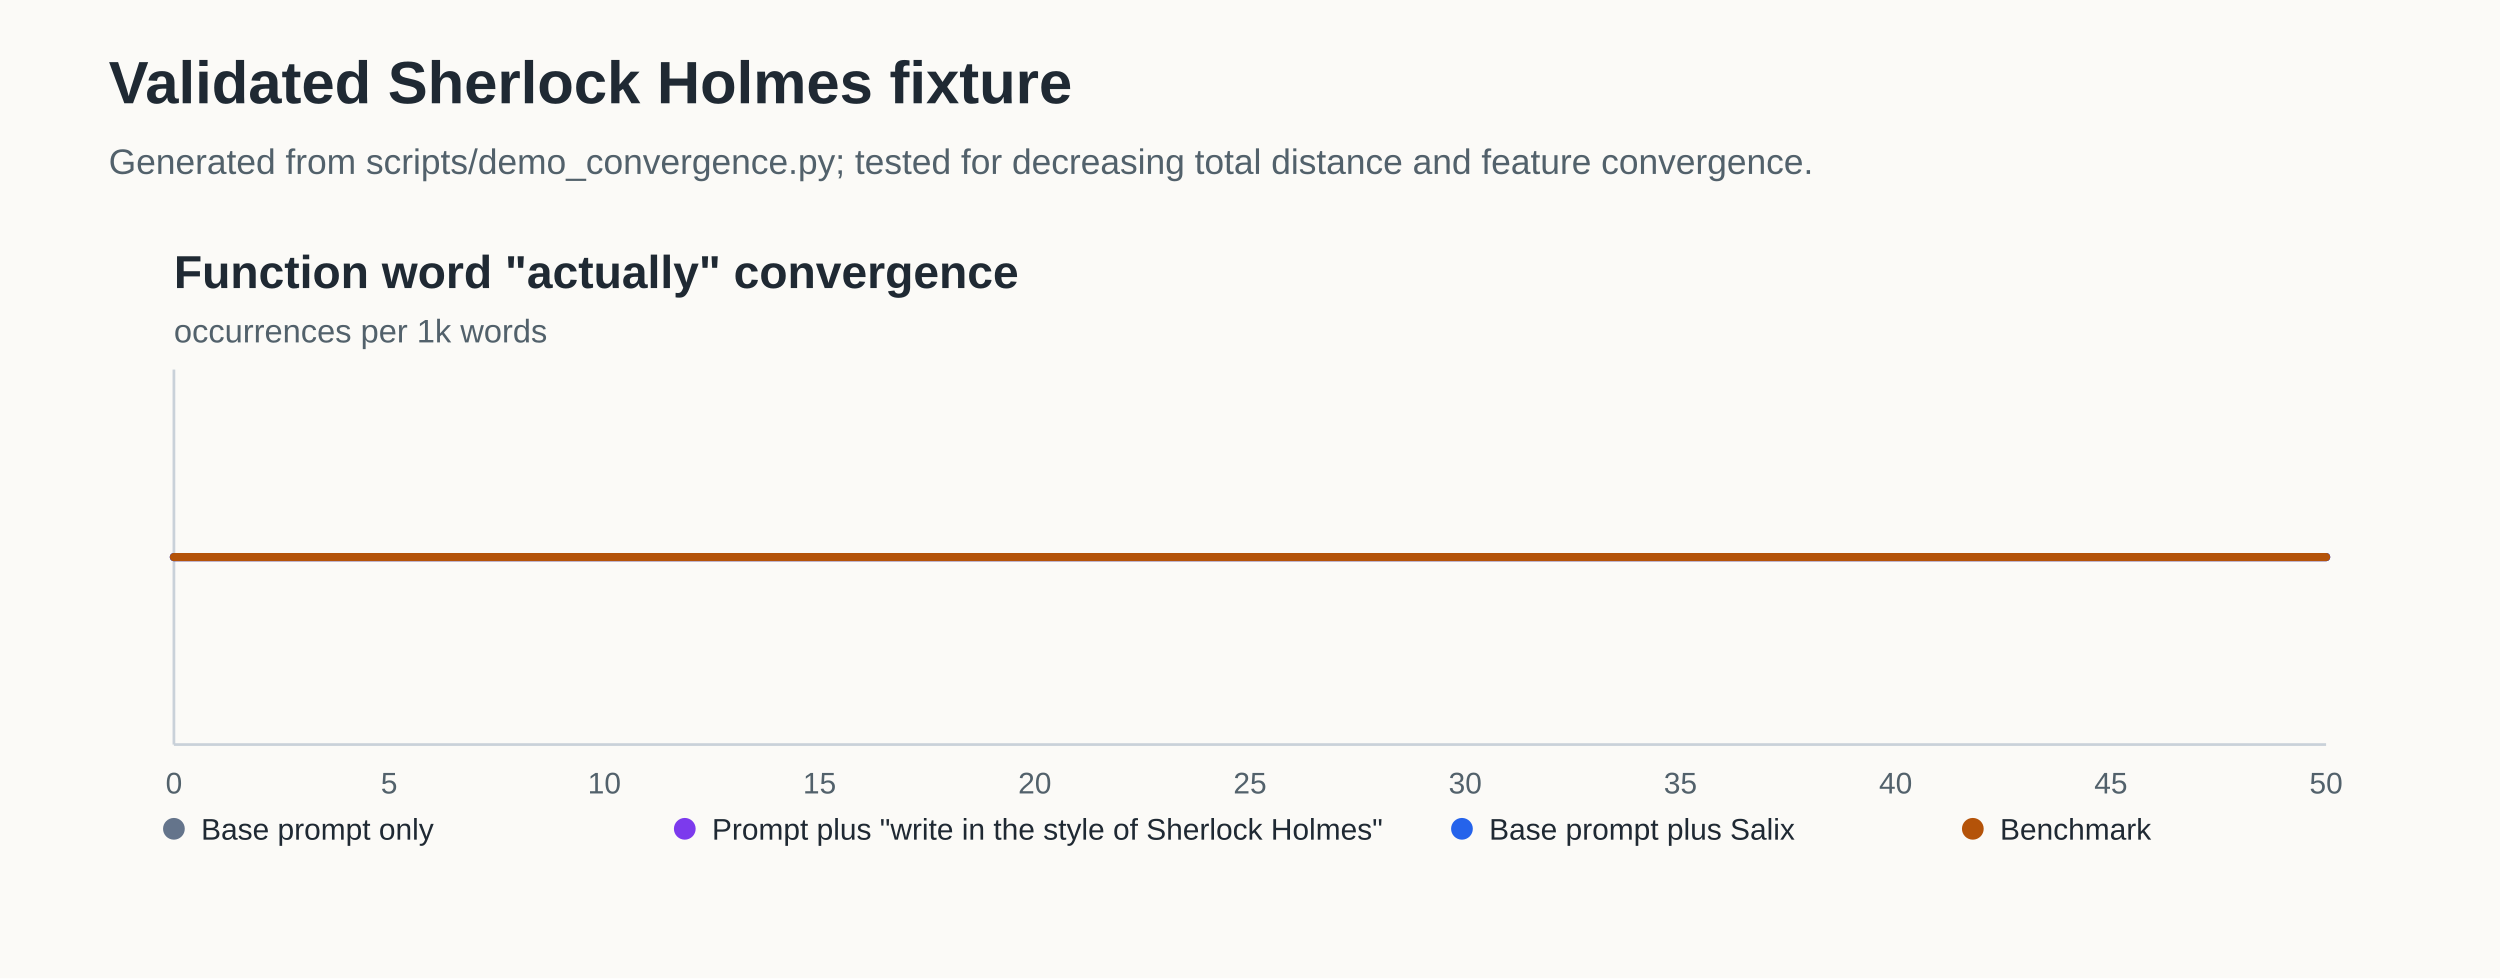
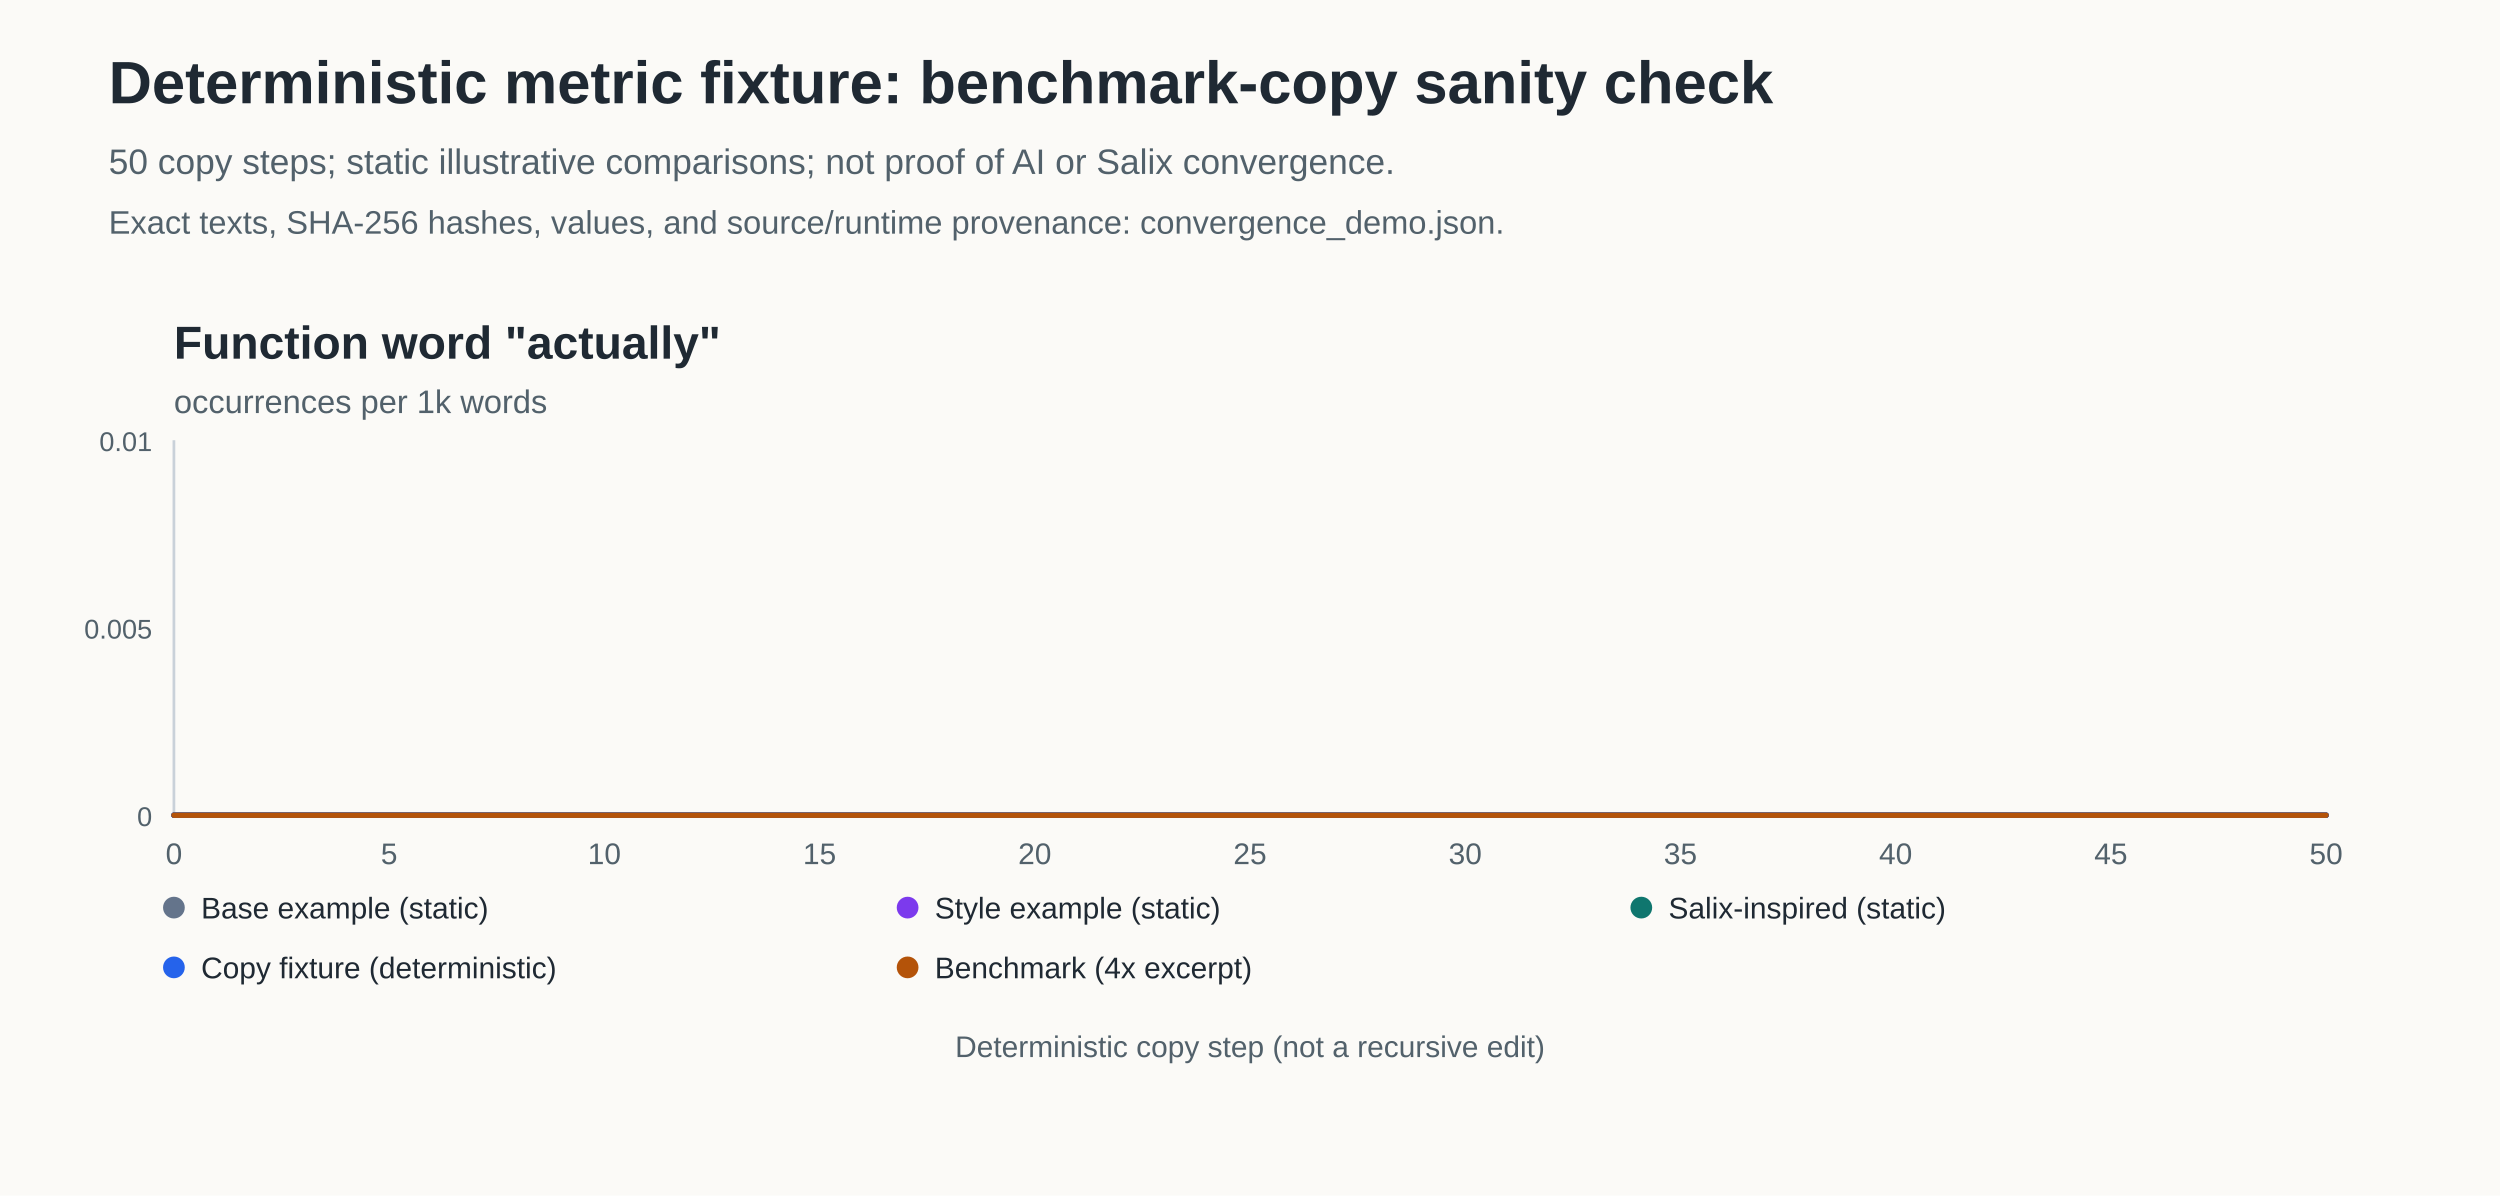
- <svg xmlns="http://www.w3.org/2000/svg" width="920" height="360" viewBox="0 0 920 360" role="img" aria-labelledby="title desc">
+ <svg xmlns="http://www.w3.org/2000/svg" width="920" height="440" viewBox="0 0 920 440" role="img" aria-labelledby="title desc">
  <rect width="100%" height="100%" fill="#fbfaf7" />
-   <text x="40" y="38" font-family="Arial, sans-serif" font-size="22" font-weight="700" fill="#1f2933">Validated Sherlock Holmes fixture</text>
-   <text x="40" y="64" font-family="Arial, sans-serif" font-size="13" fill="#52616b">Generated from scripts/demo_convergence.py; tested for decreasing total distance and feature convergence.</text>
-   <text x="64" y="106" font-family="Arial, sans-serif" font-size="17" font-weight="700" fill="#1f2933">Function word "actually" convergence</text>
-   <text x="64" y="126" font-family="Arial, sans-serif" font-size="12" fill="#52616b">occurrences per 1k words</text>
-   <line x1="64" y1="274" x2="856" y2="274" stroke="#c9d1d9" stroke-width="1" />
-   <line x1="64" y1="136" x2="64" y2="274" stroke="#c9d1d9" stroke-width="1" />
-   <polyline points="64.0,205.0 79.8,205.0 95.7,205.0 111.5,205.0 127.4,205.0 143.2,205.0 159.0,205.0 174.9,205.0 190.7,205.0 206.6,205.0 222.4,205.0 238.2,205.0 254.1,205.0 269.9,205.0 285.8,205.0 301.6,205.0 317.4,205.0 333.3,205.0 349.1,205.0 365.0,205.0 380.8,205.0 396.6,205.0 412.5,205.0 428.3,205.0 444.2,205.0 460.0,205.0 475.8,205.0 491.7,205.0 507.5,205.0 523.4,205.0 539.2,205.0 555.0,205.0 570.9,205.0 586.7,205.0 602.6,205.0 618.4,205.0 634.2,205.0 650.1,205.0 665.9,205.0 681.8,205.0 697.6,205.0 713.4,205.0 729.3,205.0 745.1,205.0 761.0,205.0 776.8,205.0 792.6,205.0 808.5,205.0 824.3,205.0 840.2,205.0 856.0,205.0" fill="none" stroke="#64748b" stroke-width="3" stroke-linecap="round" stroke-linejoin="round" />
-   <polyline points="64.0,205.0 79.8,205.0 95.7,205.0 111.5,205.0 127.4,205.0 143.2,205.0 159.0,205.0 174.9,205.0 190.7,205.0 206.6,205.0 222.4,205.0 238.2,205.0 254.1,205.0 269.9,205.0 285.8,205.0 301.6,205.0 317.4,205.0 333.3,205.0 349.1,205.0 365.0,205.0 380.8,205.0 396.6,205.0 412.5,205.0 428.3,205.0 444.2,205.0 460.0,205.0 475.8,205.0 491.7,205.0 507.5,205.0 523.4,205.0 539.2,205.0 555.0,205.0 570.9,205.0 586.7,205.0 602.6,205.0 618.4,205.0 634.2,205.0 650.1,205.0 665.9,205.0 681.8,205.0 697.6,205.0 713.4,205.0 729.3,205.0 745.1,205.0 761.0,205.0 776.8,205.0 792.6,205.0 808.5,205.0 824.3,205.0 840.2,205.0 856.0,205.0" fill="none" stroke="#7c3aed" stroke-width="3" stroke-linecap="round" stroke-linejoin="round" />
-   <polyline points="64.0,205.0 79.8,205.0 95.7,205.0 111.5,205.0 127.4,205.0 143.2,205.0 159.0,205.0 174.9,205.0 190.7,205.0 206.6,205.0 222.4,205.0 238.2,205.0 254.1,205.0 269.9,205.0 285.8,205.0 301.6,205.0 317.4,205.0 333.3,205.0 349.1,205.0 365.0,205.0 380.8,205.0 396.6,205.0 412.5,205.0 428.3,205.0 444.2,205.0 460.0,205.0 475.8,205.0 491.7,205.0 507.5,205.0 523.4,205.0 539.2,205.0 555.0,205.0 570.9,205.0 586.7,205.0 602.6,205.0 618.4,205.0 634.2,205.0 650.1,205.0 665.9,205.0 681.8,205.0 697.6,205.0 713.4,205.0 729.3,205.0 745.1,205.0 761.0,205.0 776.8,205.0 792.6,205.0 808.5,205.0 824.3,205.0 840.2,205.0 856.0,205.0" fill="none" stroke="#2563eb" stroke-width="3" stroke-linecap="round" stroke-linejoin="round" />
-   <polyline points="64.0,205.0 79.8,205.0 95.7,205.0 111.5,205.0 127.4,205.0 143.2,205.0 159.0,205.0 174.9,205.0 190.7,205.0 206.6,205.0 222.4,205.0 238.2,205.0 254.1,205.0 269.9,205.0 285.8,205.0 301.6,205.0 317.4,205.0 333.3,205.0 349.1,205.0 365.0,205.0 380.8,205.0 396.6,205.0 412.5,205.0 428.3,205.0 444.2,205.0 460.0,205.0 475.8,205.0 491.7,205.0 507.5,205.0 523.4,205.0 539.2,205.0 555.0,205.0 570.9,205.0 586.7,205.0 602.6,205.0 618.4,205.0 634.2,205.0 650.1,205.0 665.9,205.0 681.8,205.0 697.6,205.0 713.4,205.0 729.3,205.0 745.1,205.0 761.0,205.0 776.8,205.0 792.6,205.0 808.5,205.0 824.3,205.0 840.2,205.0 856.0,205.0" fill="none" stroke="#b45309" stroke-width="3" stroke-linecap="round" stroke-linejoin="round" />
-   <circle cx="64" cy="305" r="4" fill="#64748b" />
-   <text x="74" y="309" font-family="Arial, sans-serif" font-size="11" fill="#1f2933">Base prompt only</text>
-   <circle cx="252" cy="305" r="4" fill="#7c3aed" />
-   <text x="262" y="309" font-family="Arial, sans-serif" font-size="11" fill="#1f2933">Prompt plus "write in the style of Sherlock Holmes"</text>
-   <circle cx="538" cy="305" r="4" fill="#2563eb" />
-   <text x="548" y="309" font-family="Arial, sans-serif" font-size="11" fill="#1f2933">Base prompt plus Salix</text>
-   <circle cx="726" cy="305" r="4" fill="#b45309" />
-   <text x="736" y="309" font-family="Arial, sans-serif" font-size="11" fill="#1f2933">Benchmark</text>
-   <text x="64.0" y="292" font-family="Arial, sans-serif" font-size="11" text-anchor="middle" fill="#52616b">0</text>
-   <text x="143.2" y="292" font-family="Arial, sans-serif" font-size="11" text-anchor="middle" fill="#52616b">5</text>
-   <text x="222.4" y="292" font-family="Arial, sans-serif" font-size="11" text-anchor="middle" fill="#52616b">10</text>
-   <text x="301.6" y="292" font-family="Arial, sans-serif" font-size="11" text-anchor="middle" fill="#52616b">15</text>
-   <text x="380.8" y="292" font-family="Arial, sans-serif" font-size="11" text-anchor="middle" fill="#52616b">20</text>
-   <text x="460.0" y="292" font-family="Arial, sans-serif" font-size="11" text-anchor="middle" fill="#52616b">25</text>
-   <text x="539.2" y="292" font-family="Arial, sans-serif" font-size="11" text-anchor="middle" fill="#52616b">30</text>
-   <text x="618.4" y="292" font-family="Arial, sans-serif" font-size="11" text-anchor="middle" fill="#52616b">35</text>
-   <text x="697.6" y="292" font-family="Arial, sans-serif" font-size="11" text-anchor="middle" fill="#52616b">40</text>
-   <text x="776.8" y="292" font-family="Arial, sans-serif" font-size="11" text-anchor="middle" fill="#52616b">45</text>
-   <text x="856.0" y="292" font-family="Arial, sans-serif" font-size="11" text-anchor="middle" fill="#52616b">50</text>
+   <text x="40" y="38" font-family="Arial, sans-serif" font-size="22" font-weight="700" fill="#1f2933">Deterministic metric fixture: benchmark-copy sanity check</text>
+   <text x="40" y="64" font-family="Arial, sans-serif" font-size="13" fill="#52616b">50 copy steps; static illustrative comparisons; not proof of AI or Salix convergence.</text>
+   <text x="40" y="86" font-family="Arial, sans-serif" font-size="12" fill="#52616b">Exact texts, SHA-256 hashes, values, and source/runtime provenance: convergence_demo.json.</text>
+   <text x="64" y="132" font-family="Arial, sans-serif" font-size="17" font-weight="700" fill="#1f2933">Function word "actually"</text>
+   <text x="64" y="152" font-family="Arial, sans-serif" font-size="12" fill="#52616b">occurrences per 1k words</text>
+   <line x1="64" y1="300" x2="856" y2="300" stroke="#c9d1d9" stroke-width="1" />
+   <line x1="64" y1="162" x2="64" y2="300" stroke="#c9d1d9" stroke-width="1" />
+   <text x="56" y="304.0" font-family="Arial, sans-serif" font-size="10" text-anchor="end" fill="#52616b">0</text>
+   <text x="56" y="235.0" font-family="Arial, sans-serif" font-size="10" text-anchor="end" fill="#52616b">0.005</text>
+   <text x="56" y="166.0" font-family="Arial, sans-serif" font-size="10" text-anchor="end" fill="#52616b">0.01</text>
+   <polyline points="64.0,300.0 79.8,300.0 95.7,300.0 111.5,300.0 127.4,300.0 143.2,300.0 159.0,300.0 174.9,300.0 190.7,300.0 206.6,300.0 222.4,300.0 238.2,300.0 254.1,300.0 269.9,300.0 285.8,300.0 301.6,300.0 317.4,300.0 333.3,300.0 349.1,300.0 365.0,300.0 380.8,300.0 396.6,300.0 412.5,300.0 428.3,300.0 444.2,300.0 460.0,300.0 475.8,300.0 491.7,300.0 507.5,300.0 523.4,300.0 539.2,300.0 555.0,300.0 570.9,300.0 586.7,300.0 602.6,300.0 618.4,300.0 634.2,300.0 650.1,300.0 665.9,300.0 681.8,300.0 697.6,300.0 713.4,300.0 729.3,300.0 745.1,300.0 761.0,300.0 776.8,300.0 792.6,300.0 808.5,300.0 824.3,300.0 840.2,300.0 856.0,300.0" fill="none" stroke="#64748b" data-series-id="base_example" data-available="true" stroke-dasharray="none" stroke-width="2" stroke-linecap="round" stroke-linejoin="round" />
+   <polyline points="64.0,300.0 79.8,300.0 95.7,300.0 111.5,300.0 127.4,300.0 143.2,300.0 159.0,300.0 174.9,300.0 190.7,300.0 206.6,300.0 222.4,300.0 238.2,300.0 254.1,300.0 269.9,300.0 285.8,300.0 301.6,300.0 317.4,300.0 333.3,300.0 349.1,300.0 365.0,300.0 380.8,300.0 396.6,300.0 412.5,300.0 428.3,300.0 444.2,300.0 460.0,300.0 475.8,300.0 491.7,300.0 507.5,300.0 523.4,300.0 539.2,300.0 555.0,300.0 570.9,300.0 586.7,300.0 602.6,300.0 618.4,300.0 634.2,300.0 650.1,300.0 665.9,300.0 681.8,300.0 697.6,300.0 713.4,300.0 729.3,300.0 745.1,300.0 761.0,300.0 776.8,300.0 792.6,300.0 808.5,300.0 824.3,300.0 840.2,300.0 856.0,300.0" fill="none" stroke="#7c3aed" data-series-id="style_example" data-available="true" stroke-dasharray="none" stroke-width="2" stroke-linecap="round" stroke-linejoin="round" />
+   <polyline points="64.0,300.0 79.8,300.0 95.7,300.0 111.5,300.0 127.4,300.0 143.2,300.0 159.0,300.0 174.9,300.0 190.7,300.0 206.6,300.0 222.4,300.0 238.2,300.0 254.1,300.0 269.9,300.0 285.8,300.0 301.6,300.0 317.4,300.0 333.3,300.0 349.1,300.0 365.0,300.0 380.8,300.0 396.6,300.0 412.5,300.0 428.3,300.0 444.2,300.0 460.0,300.0 475.8,300.0 491.7,300.0 507.5,300.0 523.4,300.0 539.2,300.0 555.0,300.0 570.9,300.0 586.7,300.0 602.6,300.0 618.4,300.0 634.2,300.0 650.1,300.0 665.9,300.0 681.8,300.0 697.6,300.0 713.4,300.0 729.3,300.0 745.1,300.0 761.0,300.0 776.8,300.0 792.6,300.0 808.5,300.0 824.3,300.0 840.2,300.0 856.0,300.0" fill="none" stroke="#0f766e" data-series-id="salix_inspired_example" data-available="true" stroke-dasharray="none" stroke-width="2" stroke-linecap="round" stroke-linejoin="round" />
+   <polyline points="64.0,300.0 79.8,300.0 95.7,300.0 111.5,300.0 127.4,300.0 143.2,300.0 159.0,300.0 174.9,300.0 190.7,300.0 206.6,300.0 222.4,300.0 238.2,300.0 254.1,300.0 269.9,300.0 285.8,300.0 301.6,300.0 317.4,300.0 333.3,300.0 349.1,300.0 365.0,300.0 380.8,300.0 396.6,300.0 412.5,300.0 428.3,300.0 444.2,300.0 460.0,300.0 475.8,300.0 491.7,300.0 507.5,300.0 523.4,300.0 539.2,300.0 555.0,300.0 570.9,300.0 586.7,300.0 602.6,300.0 618.4,300.0 634.2,300.0 650.1,300.0 665.9,300.0 681.8,300.0 697.6,300.0 713.4,300.0 729.3,300.0 745.1,300.0 761.0,300.0 776.8,300.0 792.6,300.0 808.5,300.0 824.3,300.0 840.2,300.0 856.0,300.0" fill="none" stroke="#2563eb" data-series-id="copy_fixture" data-available="true" stroke-dasharray="none" stroke-width="2" stroke-linecap="round" stroke-linejoin="round" />
+   <polyline points="64.0,300.0 79.8,300.0 95.7,300.0 111.5,300.0 127.4,300.0 143.2,300.0 159.0,300.0 174.9,300.0 190.7,300.0 206.6,300.0 222.4,300.0 238.2,300.0 254.1,300.0 269.9,300.0 285.8,300.0 301.6,300.0 317.4,300.0 333.3,300.0 349.1,300.0 365.0,300.0 380.8,300.0 396.6,300.0 412.5,300.0 428.3,300.0 444.2,300.0 460.0,300.0 475.8,300.0 491.7,300.0 507.5,300.0 523.4,300.0 539.2,300.0 555.0,300.0 570.9,300.0 586.7,300.0 602.6,300.0 618.4,300.0 634.2,300.0 650.1,300.0 665.9,300.0 681.8,300.0 697.6,300.0 713.4,300.0 729.3,300.0 745.1,300.0 761.0,300.0 776.8,300.0 792.6,300.0 808.5,300.0 824.3,300.0 840.2,300.0 856.0,300.0" fill="none" stroke="#b45309" data-series-id="benchmark" data-available="true" stroke-dasharray="none" stroke-width="2" stroke-linecap="round" stroke-linejoin="round" />
+   <circle cx="64" cy="334" r="4" fill="#64748b" />
+   <text x="74" y="338" font-family="Arial, sans-serif" font-size="11" fill="#1f2933">Base example (static)</text>
+   <circle cx="334" cy="334" r="4" fill="#7c3aed" />
+   <text x="344" y="338" font-family="Arial, sans-serif" font-size="11" fill="#1f2933">Style example (static)</text>
+   <circle cx="604" cy="334" r="4" fill="#0f766e" />
+   <text x="614" y="338" font-family="Arial, sans-serif" font-size="11" fill="#1f2933">Salix-inspired (static)</text>
+   <circle cx="64" cy="356" r="4" fill="#2563eb" />
+   <text x="74" y="360" font-family="Arial, sans-serif" font-size="11" fill="#1f2933">Copy fixture (deterministic)</text>
+   <circle cx="334" cy="356" r="4" fill="#b45309" />
+   <text x="344" y="360" font-family="Arial, sans-serif" font-size="11" fill="#1f2933">Benchmark (4x excerpt)</text>
+   <text x="460.0" y="389" font-family="Arial, sans-serif" font-size="11" text-anchor="middle" fill="#52616b">Deterministic copy step (not a recursive edit)</text>
+   <text x="64.0" y="318" font-family="Arial, sans-serif" font-size="11" text-anchor="middle" fill="#52616b">0</text>
+   <text x="143.2" y="318" font-family="Arial, sans-serif" font-size="11" text-anchor="middle" fill="#52616b">5</text>
+   <text x="222.4" y="318" font-family="Arial, sans-serif" font-size="11" text-anchor="middle" fill="#52616b">10</text>
+   <text x="301.6" y="318" font-family="Arial, sans-serif" font-size="11" text-anchor="middle" fill="#52616b">15</text>
+   <text x="380.8" y="318" font-family="Arial, sans-serif" font-size="11" text-anchor="middle" fill="#52616b">20</text>
+   <text x="460.0" y="318" font-family="Arial, sans-serif" font-size="11" text-anchor="middle" fill="#52616b">25</text>
+   <text x="539.2" y="318" font-family="Arial, sans-serif" font-size="11" text-anchor="middle" fill="#52616b">30</text>
+   <text x="618.4" y="318" font-family="Arial, sans-serif" font-size="11" text-anchor="middle" fill="#52616b">35</text>
+   <text x="697.6" y="318" font-family="Arial, sans-serif" font-size="11" text-anchor="middle" fill="#52616b">40</text>
+   <text x="776.8" y="318" font-family="Arial, sans-serif" font-size="11" text-anchor="middle" fill="#52616b">45</text>
+   <text x="856.0" y="318" font-family="Arial, sans-serif" font-size="11" text-anchor="middle" fill="#52616b">50</text>
</svg>
